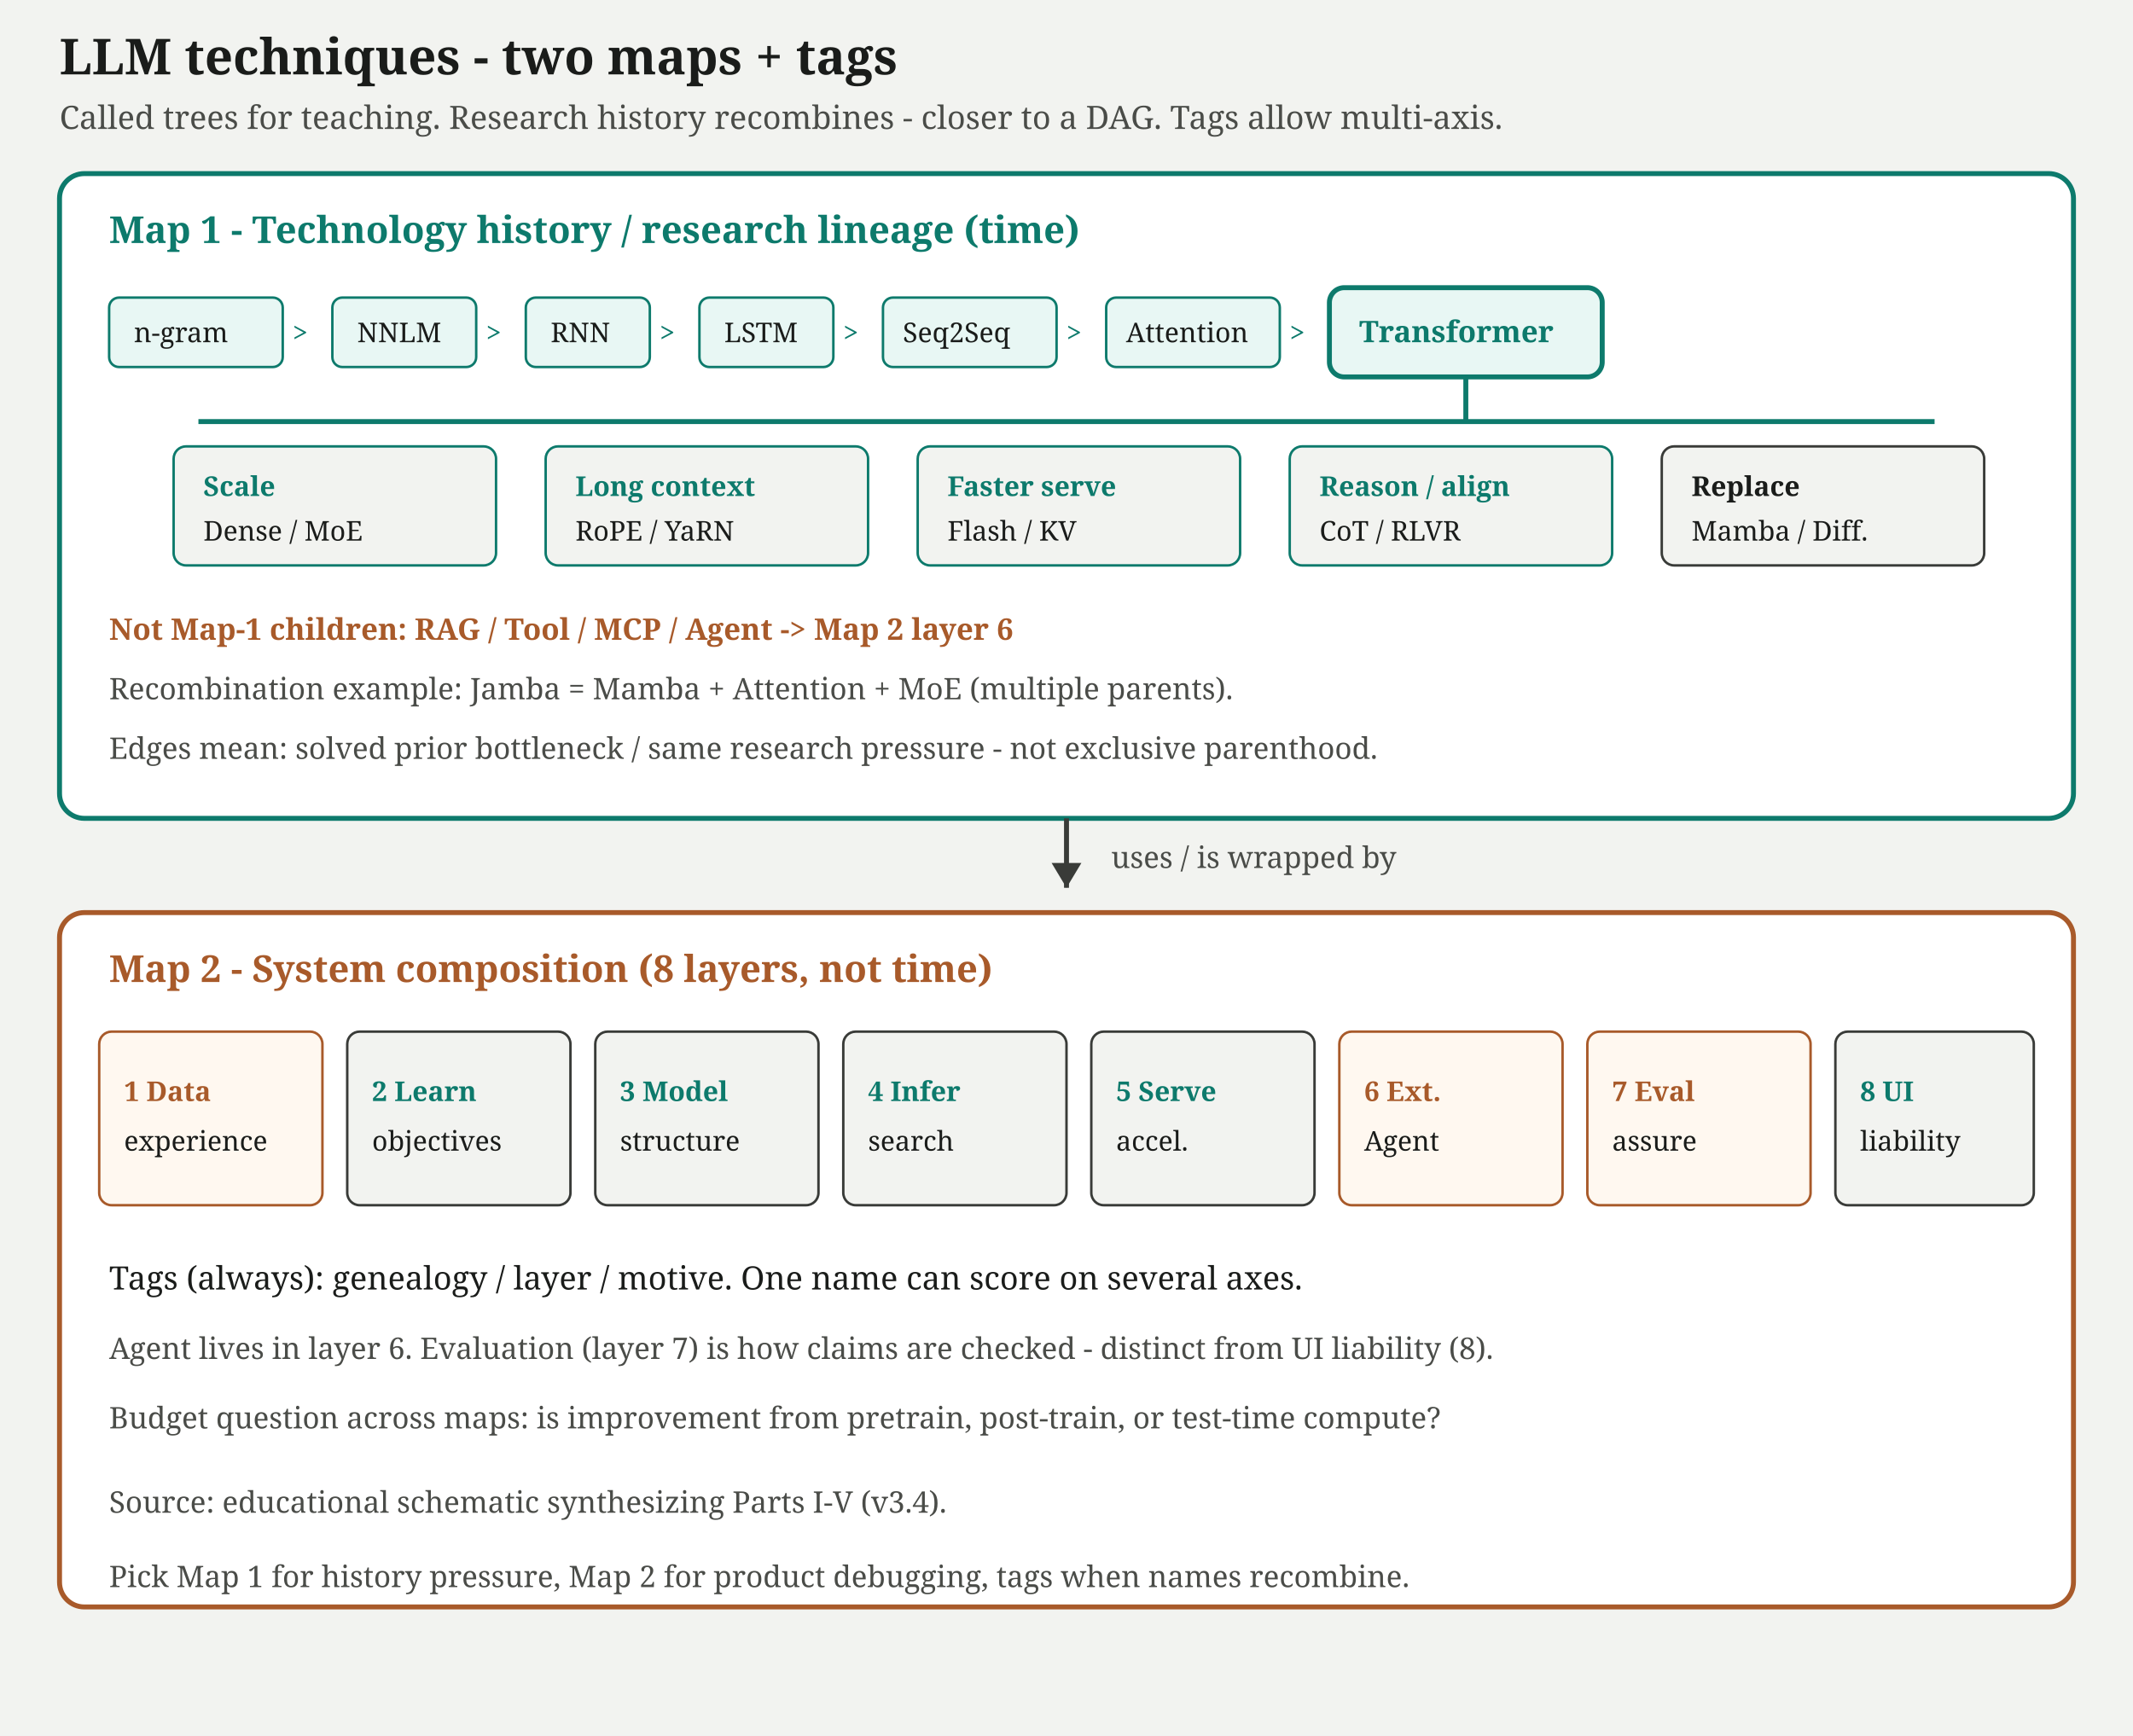
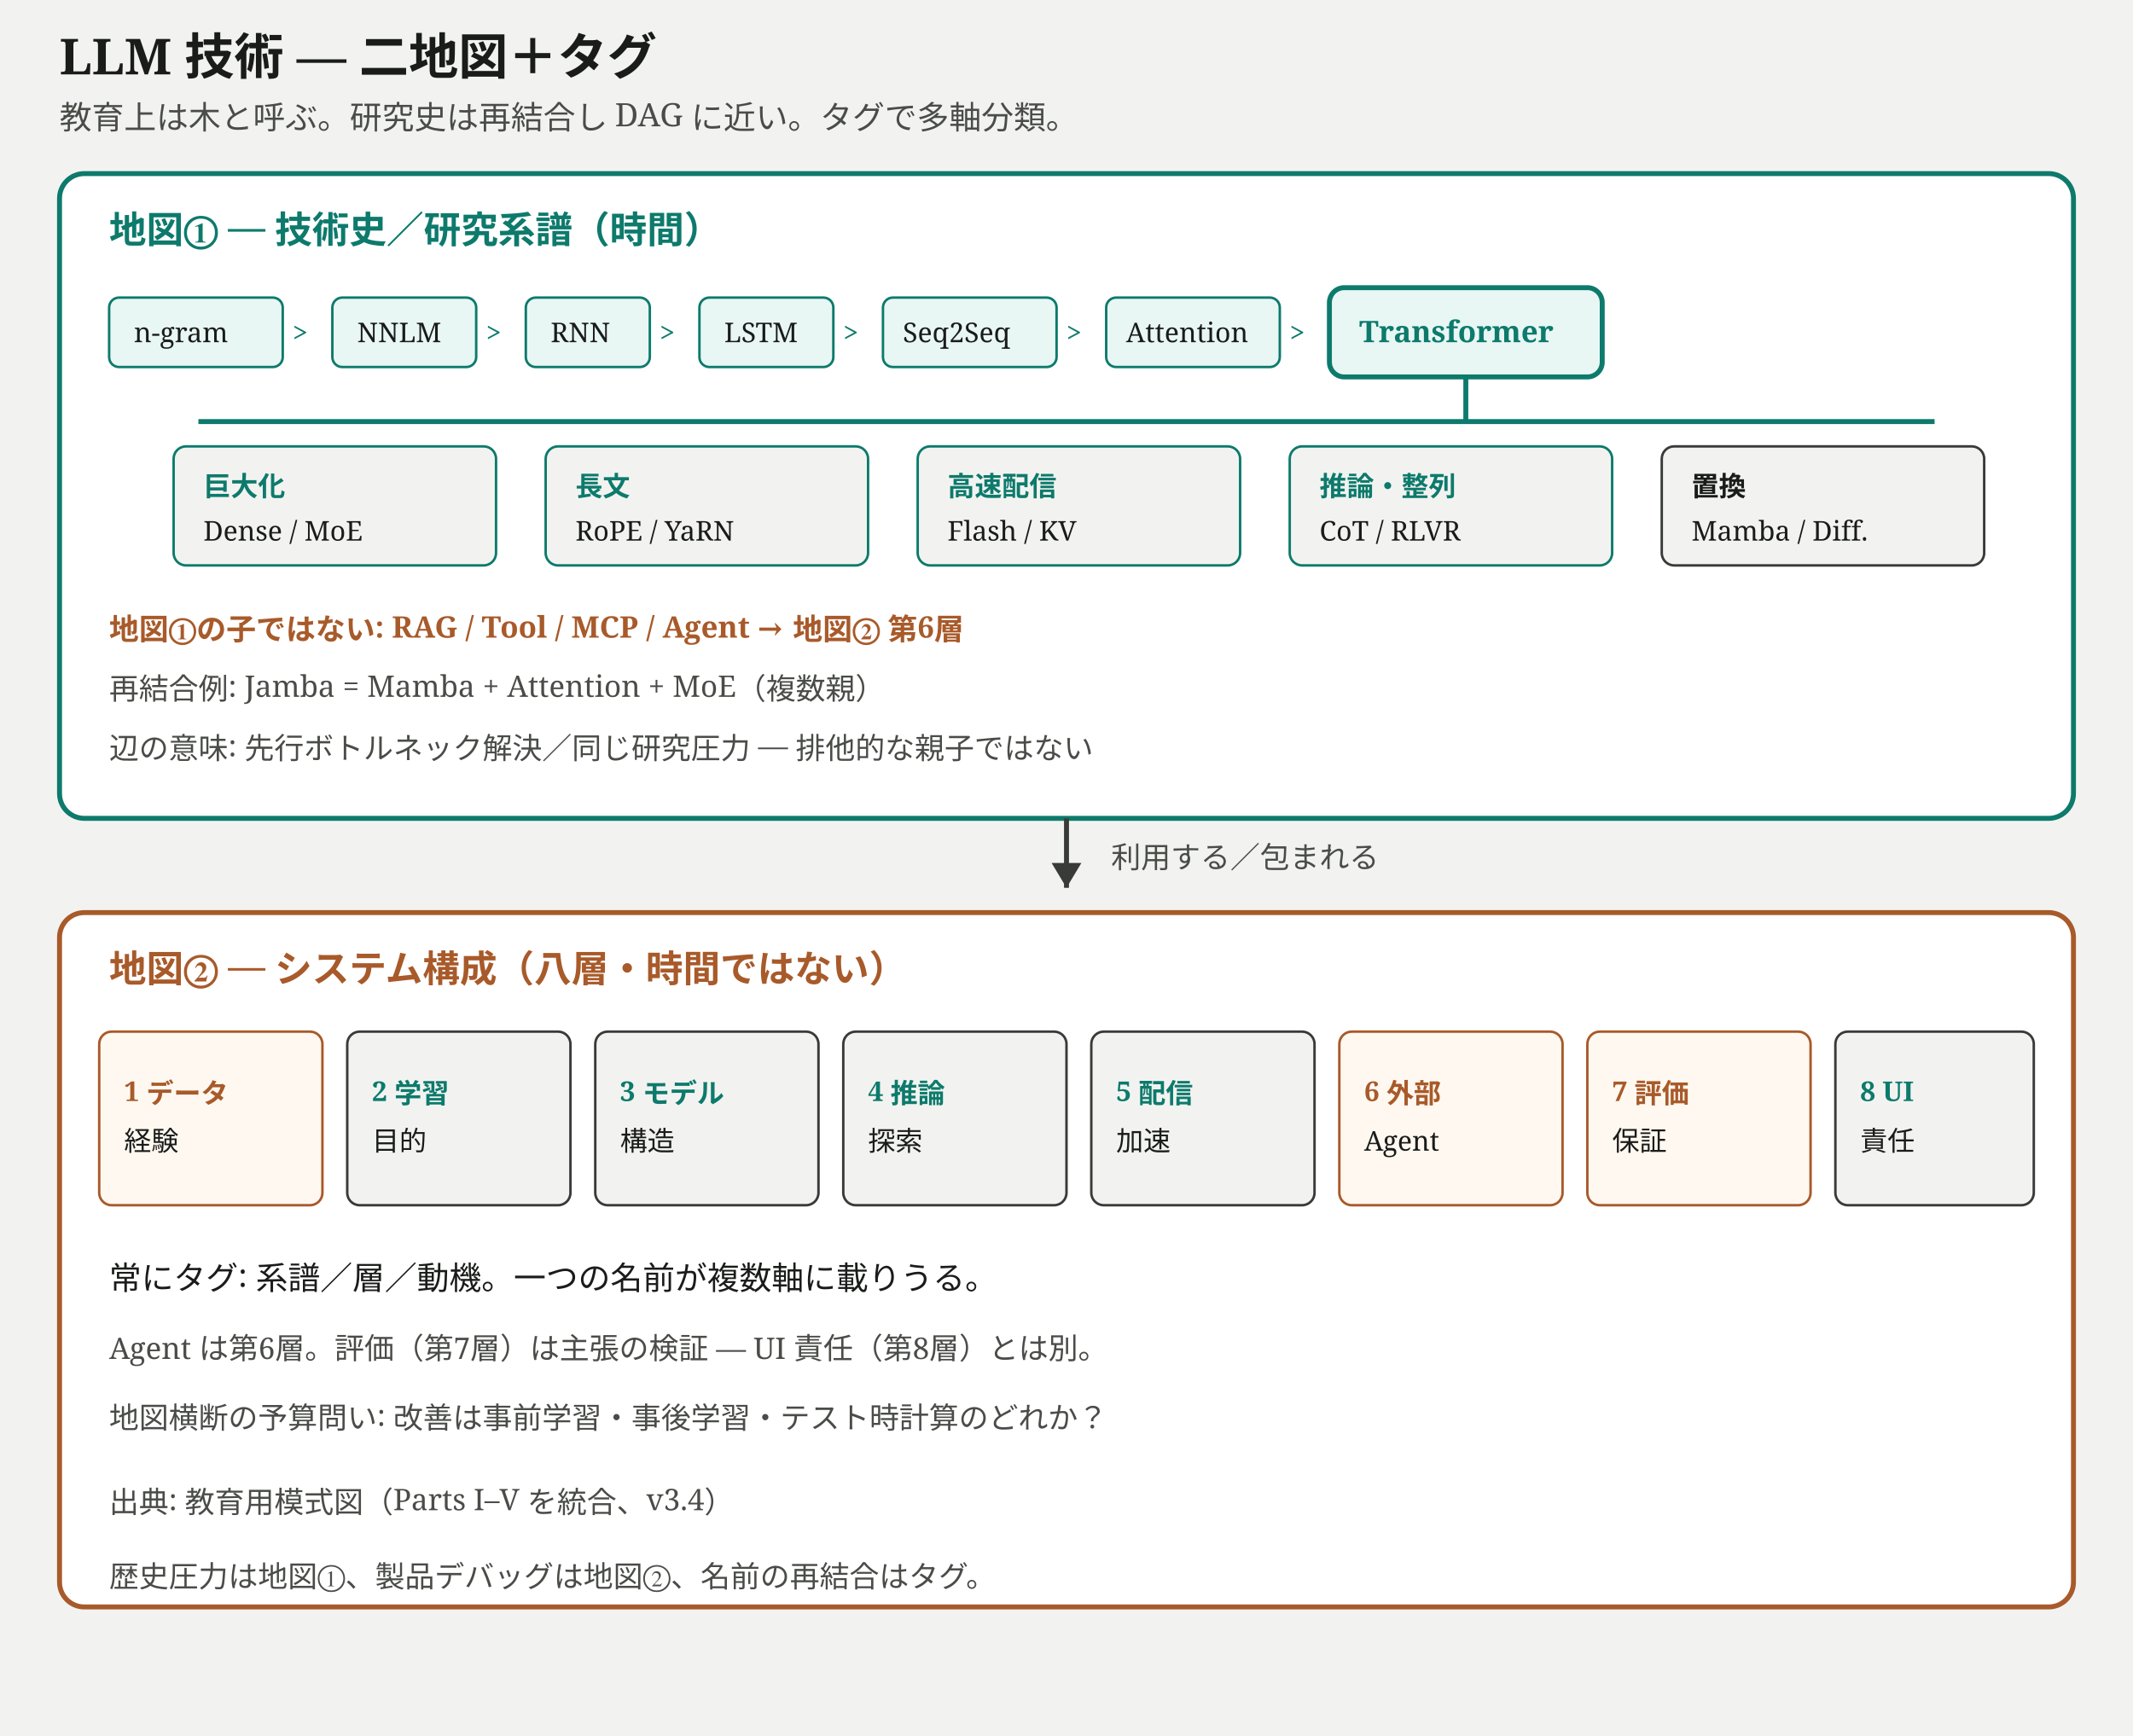
- <svg xmlns="http://www.w3.org/2000/svg" width="860" height="700" viewBox="0 0 860 700" role="img" aria-label="Two maps overview: genealogy and composition with DAG note">
+ <svg xmlns="http://www.w3.org/2000/svg" width="860" height="700" viewBox="0 0 860 700" role="img" aria-label="二地図の概観: 系譜と構成、DAG の注意付き">
  <rect width="860" height="700" fill="#f2f3f0" />
-   <text x="24" y="30" fill="#1a1c1a" font-family="Georgia, serif" font-size="20" font-weight="600">LLM techniques - two maps + tags</text>
-   <text x="24" y="52" fill="#4a4c48" font-family="Georgia, serif" font-size="13">Called trees for teaching. Research history recombines - closer to a DAG. Tags allow multi-axis.</text>
+   <text x="24" y="30" fill="#1a1c1a" font-family="Georgia, serif" font-size="20" font-weight="600">LLM 技術 — 二地図＋タグ</text>
+   <text x="24" y="52" fill="#4a4c48" font-family="Georgia, serif" font-size="13">教育上は木と呼ぶ。研究史は再結合し DAG に近い。タグで多軸分類。</text>
  <rect x="24" y="70" width="812" height="260" rx="10" fill="#fff" stroke="#0d7a6c" stroke-width="2" />
-   <text x="44" y="98" fill="#0d7a6c" font-family="Georgia, serif" font-size="15" font-weight="600">Map 1 - Technology history / research lineage (time)</text>
+   <text x="44" y="98" fill="#0d7a6c" font-family="Georgia, serif" font-size="15" font-weight="600">地図① — 技術史／研究系譜（時間）</text>
  <g font-family="Georgia, serif" font-size="11" fill="#1a1c1a">
    <rect x="44" y="120" width="70" height="28" rx="4" fill="#e8f7f4" stroke="#0d7a6c" />
    <text x="54" y="138">n-gram</text>
    <text x="118" y="138" fill="#0d7a6c">&gt;</text>
    <rect x="134" y="120" width="58" height="28" rx="4" fill="#e8f7f4" stroke="#0d7a6c" />
    <text x="144" y="138">NNLM</text>
    <text x="196" y="138" fill="#0d7a6c">&gt;</text>
    <rect x="212" y="120" width="50" height="28" rx="4" fill="#e8f7f4" stroke="#0d7a6c" />
    <text x="222" y="138">RNN</text>
    <text x="266" y="138" fill="#0d7a6c">&gt;</text>
    <rect x="282" y="120" width="54" height="28" rx="4" fill="#e8f7f4" stroke="#0d7a6c" />
    <text x="292" y="138">LSTM</text>
    <text x="340" y="138" fill="#0d7a6c">&gt;</text>
    <rect x="356" y="120" width="70" height="28" rx="4" fill="#e8f7f4" stroke="#0d7a6c" />
    <text x="364" y="138">Seq2Seq</text>
    <text x="430" y="138" fill="#0d7a6c">&gt;</text>
    <rect x="446" y="120" width="70" height="28" rx="4" fill="#e8f7f4" stroke="#0d7a6c" />
    <text x="454" y="138">Attention</text>
    <text x="520" y="138" fill="#0d7a6c">&gt;</text>
    <rect x="536" y="116" width="110" height="36" rx="6" fill="#e8f7f4" stroke="#0d7a6c" stroke-width="2" />
    <text x="548" y="138" fill="#0d7a6c" font-size="12" font-weight="600">Transformer</text>
  </g>
  <path d="M591 152 V170" stroke="#0d7a6c" stroke-width="2" />
  <path d="M80 170 H780" stroke="#0d7a6c" stroke-width="2" />
  <g font-family="Georgia, serif" font-size="11">
    <rect x="70" y="180" width="130" height="48" rx="5" fill="#f2f3f0" stroke="#0d7a6c" />
-     <text x="82" y="200" fill="#0d7a6c" font-weight="600">Scale</text>
+     <text x="82" y="200" fill="#0d7a6c" font-weight="600">巨大化</text>
    <text x="82" y="218" fill="#1a1c1a">Dense / MoE</text>
    <rect x="220" y="180" width="130" height="48" rx="5" fill="#f2f3f0" stroke="#0d7a6c" />
-     <text x="232" y="200" fill="#0d7a6c" font-weight="600">Long context</text>
+     <text x="232" y="200" fill="#0d7a6c" font-weight="600">長文</text>
    <text x="232" y="218" fill="#1a1c1a">RoPE / YaRN</text>
    <rect x="370" y="180" width="130" height="48" rx="5" fill="#f2f3f0" stroke="#0d7a6c" />
-     <text x="382" y="200" fill="#0d7a6c" font-weight="600">Faster serve</text>
+     <text x="382" y="200" fill="#0d7a6c" font-weight="600">高速配信</text>
    <text x="382" y="218" fill="#1a1c1a">Flash / KV</text>
    <rect x="520" y="180" width="130" height="48" rx="5" fill="#f2f3f0" stroke="#0d7a6c" />
-     <text x="532" y="200" fill="#0d7a6c" font-weight="600">Reason / align</text>
+     <text x="532" y="200" fill="#0d7a6c" font-weight="600">推論・整列</text>
    <text x="532" y="218" fill="#1a1c1a">CoT / RLVR</text>
    <rect x="670" y="180" width="130" height="48" rx="5" fill="#f2f3f0" stroke="#393b38" />
-     <text x="682" y="200" fill="#1a1c1a" font-weight="600">Replace</text>
+     <text x="682" y="200" fill="#1a1c1a" font-weight="600">置換</text>
    <text x="682" y="218" fill="#1a1c1a">Mamba / Diff.</text>
  </g>
-   <text x="44" y="258" fill="#a85a2a" font-family="Georgia, serif" font-size="12" font-weight="600">Not Map-1 children: RAG / Tool / MCP / Agent -&gt; Map 2 layer 6</text>
-   <text x="44" y="282" fill="#4a4c48" font-family="Georgia, serif" font-size="12">Recombination example: Jamba = Mamba + Attention + MoE (multiple parents).</text>
-   <text x="44" y="306" fill="#4a4c48" font-family="Georgia, serif" font-size="12">Edges mean: solved prior bottleneck / same research pressure - not exclusive parenthood.</text>
+   <text x="44" y="258" fill="#a85a2a" font-family="Georgia, serif" font-size="12" font-weight="600">地図①の子ではない: RAG / Tool / MCP / Agent → 地図② 第6層</text>
+   <text x="44" y="282" fill="#4a4c48" font-family="Georgia, serif" font-size="12">再結合例: Jamba = Mamba + Attention + MoE（複数親）</text>
+   <text x="44" y="306" fill="#4a4c48" font-family="Georgia, serif" font-size="12">辺の意味: 先行ボトルネック解決／同じ研究圧力 — 排他的な親子ではない</text>
  <path d="M430 330 V358" stroke="#393b38" stroke-width="2" />
  <polygon points="430,358 424,348 436,348" fill="#393b38" />
-   <text x="448" y="350" fill="#4a4c48" font-family="Georgia, serif" font-size="12">uses / is wrapped by</text>
+   <text x="448" y="350" fill="#4a4c48" font-family="Georgia, serif" font-size="12">利用する／包まれる</text>
  <rect x="24" y="368" width="812" height="280" rx="10" fill="#fff" stroke="#a85a2a" stroke-width="2" />
-   <text x="44" y="396" fill="#a85a2a" font-family="Georgia, serif" font-size="15" font-weight="600">Map 2 - System composition (8 layers, not time)</text>
+   <text x="44" y="396" fill="#a85a2a" font-family="Georgia, serif" font-size="15" font-weight="600">地図② — システム構成（八層・時間ではない）</text>
  <g font-family="Georgia, serif" font-size="11">
    <rect x="40" y="416" width="90" height="70" rx="5" fill="#fff8f0" stroke="#a85a2a" />
-     <text x="50" y="444" fill="#a85a2a" font-weight="600">1 Data</text>
-     <text x="50" y="464" fill="#1a1c1a">experience</text>
+     <text x="50" y="444" fill="#a85a2a" font-weight="600">1 データ</text>
+     <text x="50" y="464" fill="#1a1c1a">経験</text>
    <rect x="140" y="416" width="90" height="70" rx="5" fill="#f2f3f0" stroke="#393b38" />
-     <text x="150" y="444" fill="#0d7a6c" font-weight="600">2 Learn</text>
-     <text x="150" y="464" fill="#1a1c1a">objectives</text>
+     <text x="150" y="444" fill="#0d7a6c" font-weight="600">2 学習</text>
+     <text x="150" y="464" fill="#1a1c1a">目的</text>
    <rect x="240" y="416" width="90" height="70" rx="5" fill="#f2f3f0" stroke="#393b38" />
-     <text x="250" y="444" fill="#0d7a6c" font-weight="600">3 Model</text>
-     <text x="250" y="464" fill="#1a1c1a">structure</text>
+     <text x="250" y="444" fill="#0d7a6c" font-weight="600">3 モデル</text>
+     <text x="250" y="464" fill="#1a1c1a">構造</text>
    <rect x="340" y="416" width="90" height="70" rx="5" fill="#f2f3f0" stroke="#393b38" />
-     <text x="350" y="444" fill="#0d7a6c" font-weight="600">4 Infer</text>
-     <text x="350" y="464" fill="#1a1c1a">search</text>
+     <text x="350" y="444" fill="#0d7a6c" font-weight="600">4 推論</text>
+     <text x="350" y="464" fill="#1a1c1a">探索</text>
    <rect x="440" y="416" width="90" height="70" rx="5" fill="#f2f3f0" stroke="#393b38" />
-     <text x="450" y="444" fill="#0d7a6c" font-weight="600">5 Serve</text>
-     <text x="450" y="464" fill="#1a1c1a">accel.</text>
+     <text x="450" y="444" fill="#0d7a6c" font-weight="600">5 配信</text>
+     <text x="450" y="464" fill="#1a1c1a">加速</text>
    <rect x="540" y="416" width="90" height="70" rx="5" fill="#fff8f0" stroke="#a85a2a" />
-     <text x="550" y="444" fill="#a85a2a" font-weight="600">6 Ext.</text>
+     <text x="550" y="444" fill="#a85a2a" font-weight="600">6 外部</text>
    <text x="550" y="464" fill="#1a1c1a">Agent</text>
    <rect x="640" y="416" width="90" height="70" rx="5" fill="#fff8f0" stroke="#a85a2a" />
-     <text x="650" y="444" fill="#a85a2a" font-weight="600">7 Eval</text>
-     <text x="650" y="464" fill="#1a1c1a">assure</text>
+     <text x="650" y="444" fill="#a85a2a" font-weight="600">7 評価</text>
+     <text x="650" y="464" fill="#1a1c1a">保証</text>
    <rect x="740" y="416" width="80" height="70" rx="5" fill="#f2f3f0" stroke="#393b38" />
    <text x="750" y="444" fill="#0d7a6c" font-weight="600">8 UI</text>
-     <text x="750" y="464" fill="#1a1c1a">liability</text>
+     <text x="750" y="464" fill="#1a1c1a">責任</text>
  </g>
-   <text x="44" y="520" fill="#1a1c1a" font-family="Georgia, serif" font-size="13">Tags (always): genealogy / layer / motive. One name can score on several axes.</text>
-   <text x="44" y="548" fill="#4a4c48" font-family="Georgia, serif" font-size="12">Agent lives in layer 6. Evaluation (layer 7) is how claims are checked - distinct from UI liability (8).</text>
-   <text x="44" y="576" fill="#4a4c48" font-family="Georgia, serif" font-size="12">Budget question across maps: is improvement from pretrain, post-train, or test-time compute?</text>
-   <text x="44" y="610" fill="#4a4c48" font-family="Georgia, serif" font-size="12">Source: educational schematic synthesizing Parts I-V (v3.4).</text>
-   <text x="44" y="640" fill="#4a4c48" font-family="Georgia, serif" font-size="12">Pick Map 1 for history pressure, Map 2 for product debugging, tags when names recombine.</text>
+   <text x="44" y="520" fill="#1a1c1a" font-family="Georgia, serif" font-size="13">常にタグ: 系譜／層／動機。一つの名前が複数軸に載りうる。</text>
+   <text x="44" y="548" fill="#4a4c48" font-family="Georgia, serif" font-size="12">Agent は第6層。評価（第7層）は主張の検証 — UI 責任（第8層）とは別。</text>
+   <text x="44" y="576" fill="#4a4c48" font-family="Georgia, serif" font-size="12">地図横断の予算問い: 改善は事前学習・事後学習・テスト時計算のどれか？</text>
+   <text x="44" y="610" fill="#4a4c48" font-family="Georgia, serif" font-size="12">出典: 教育用模式図（Parts I–V を統合、v3.4）</text>
+   <text x="44" y="640" fill="#4a4c48" font-family="Georgia, serif" font-size="12">歴史圧力は地図①、製品デバッグは地図②、名前の再結合はタグ。</text>
</svg>
